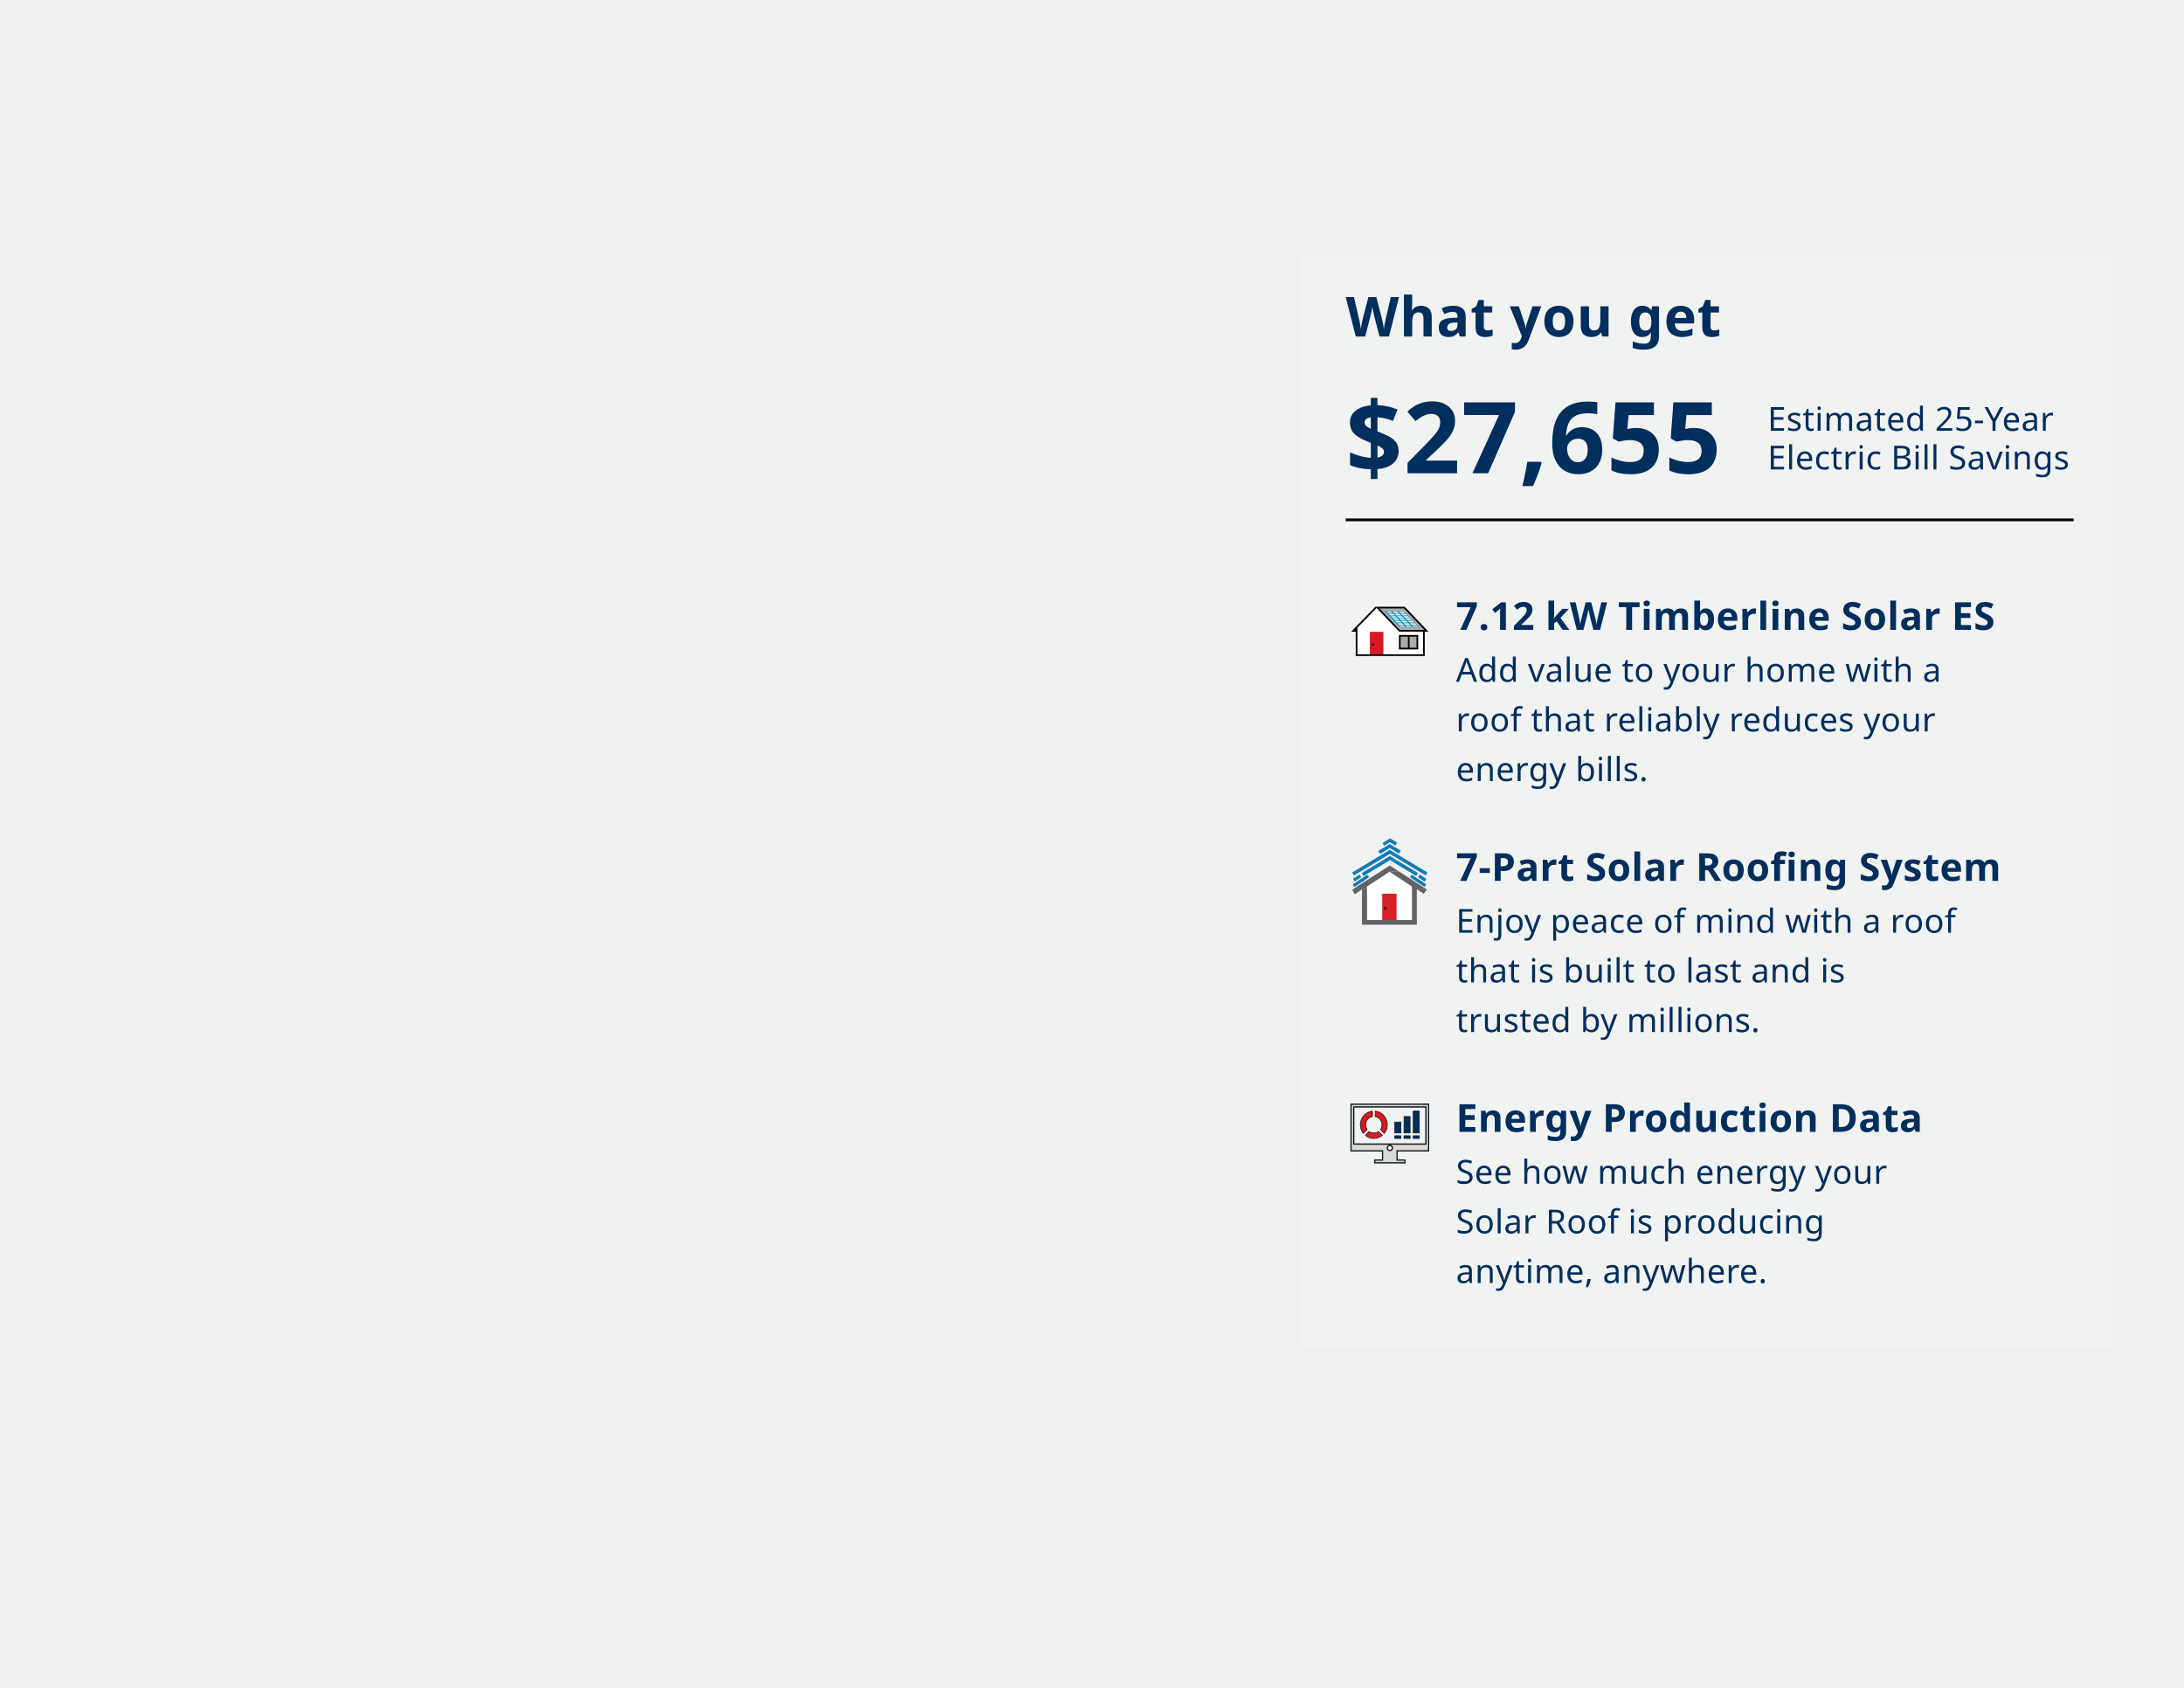
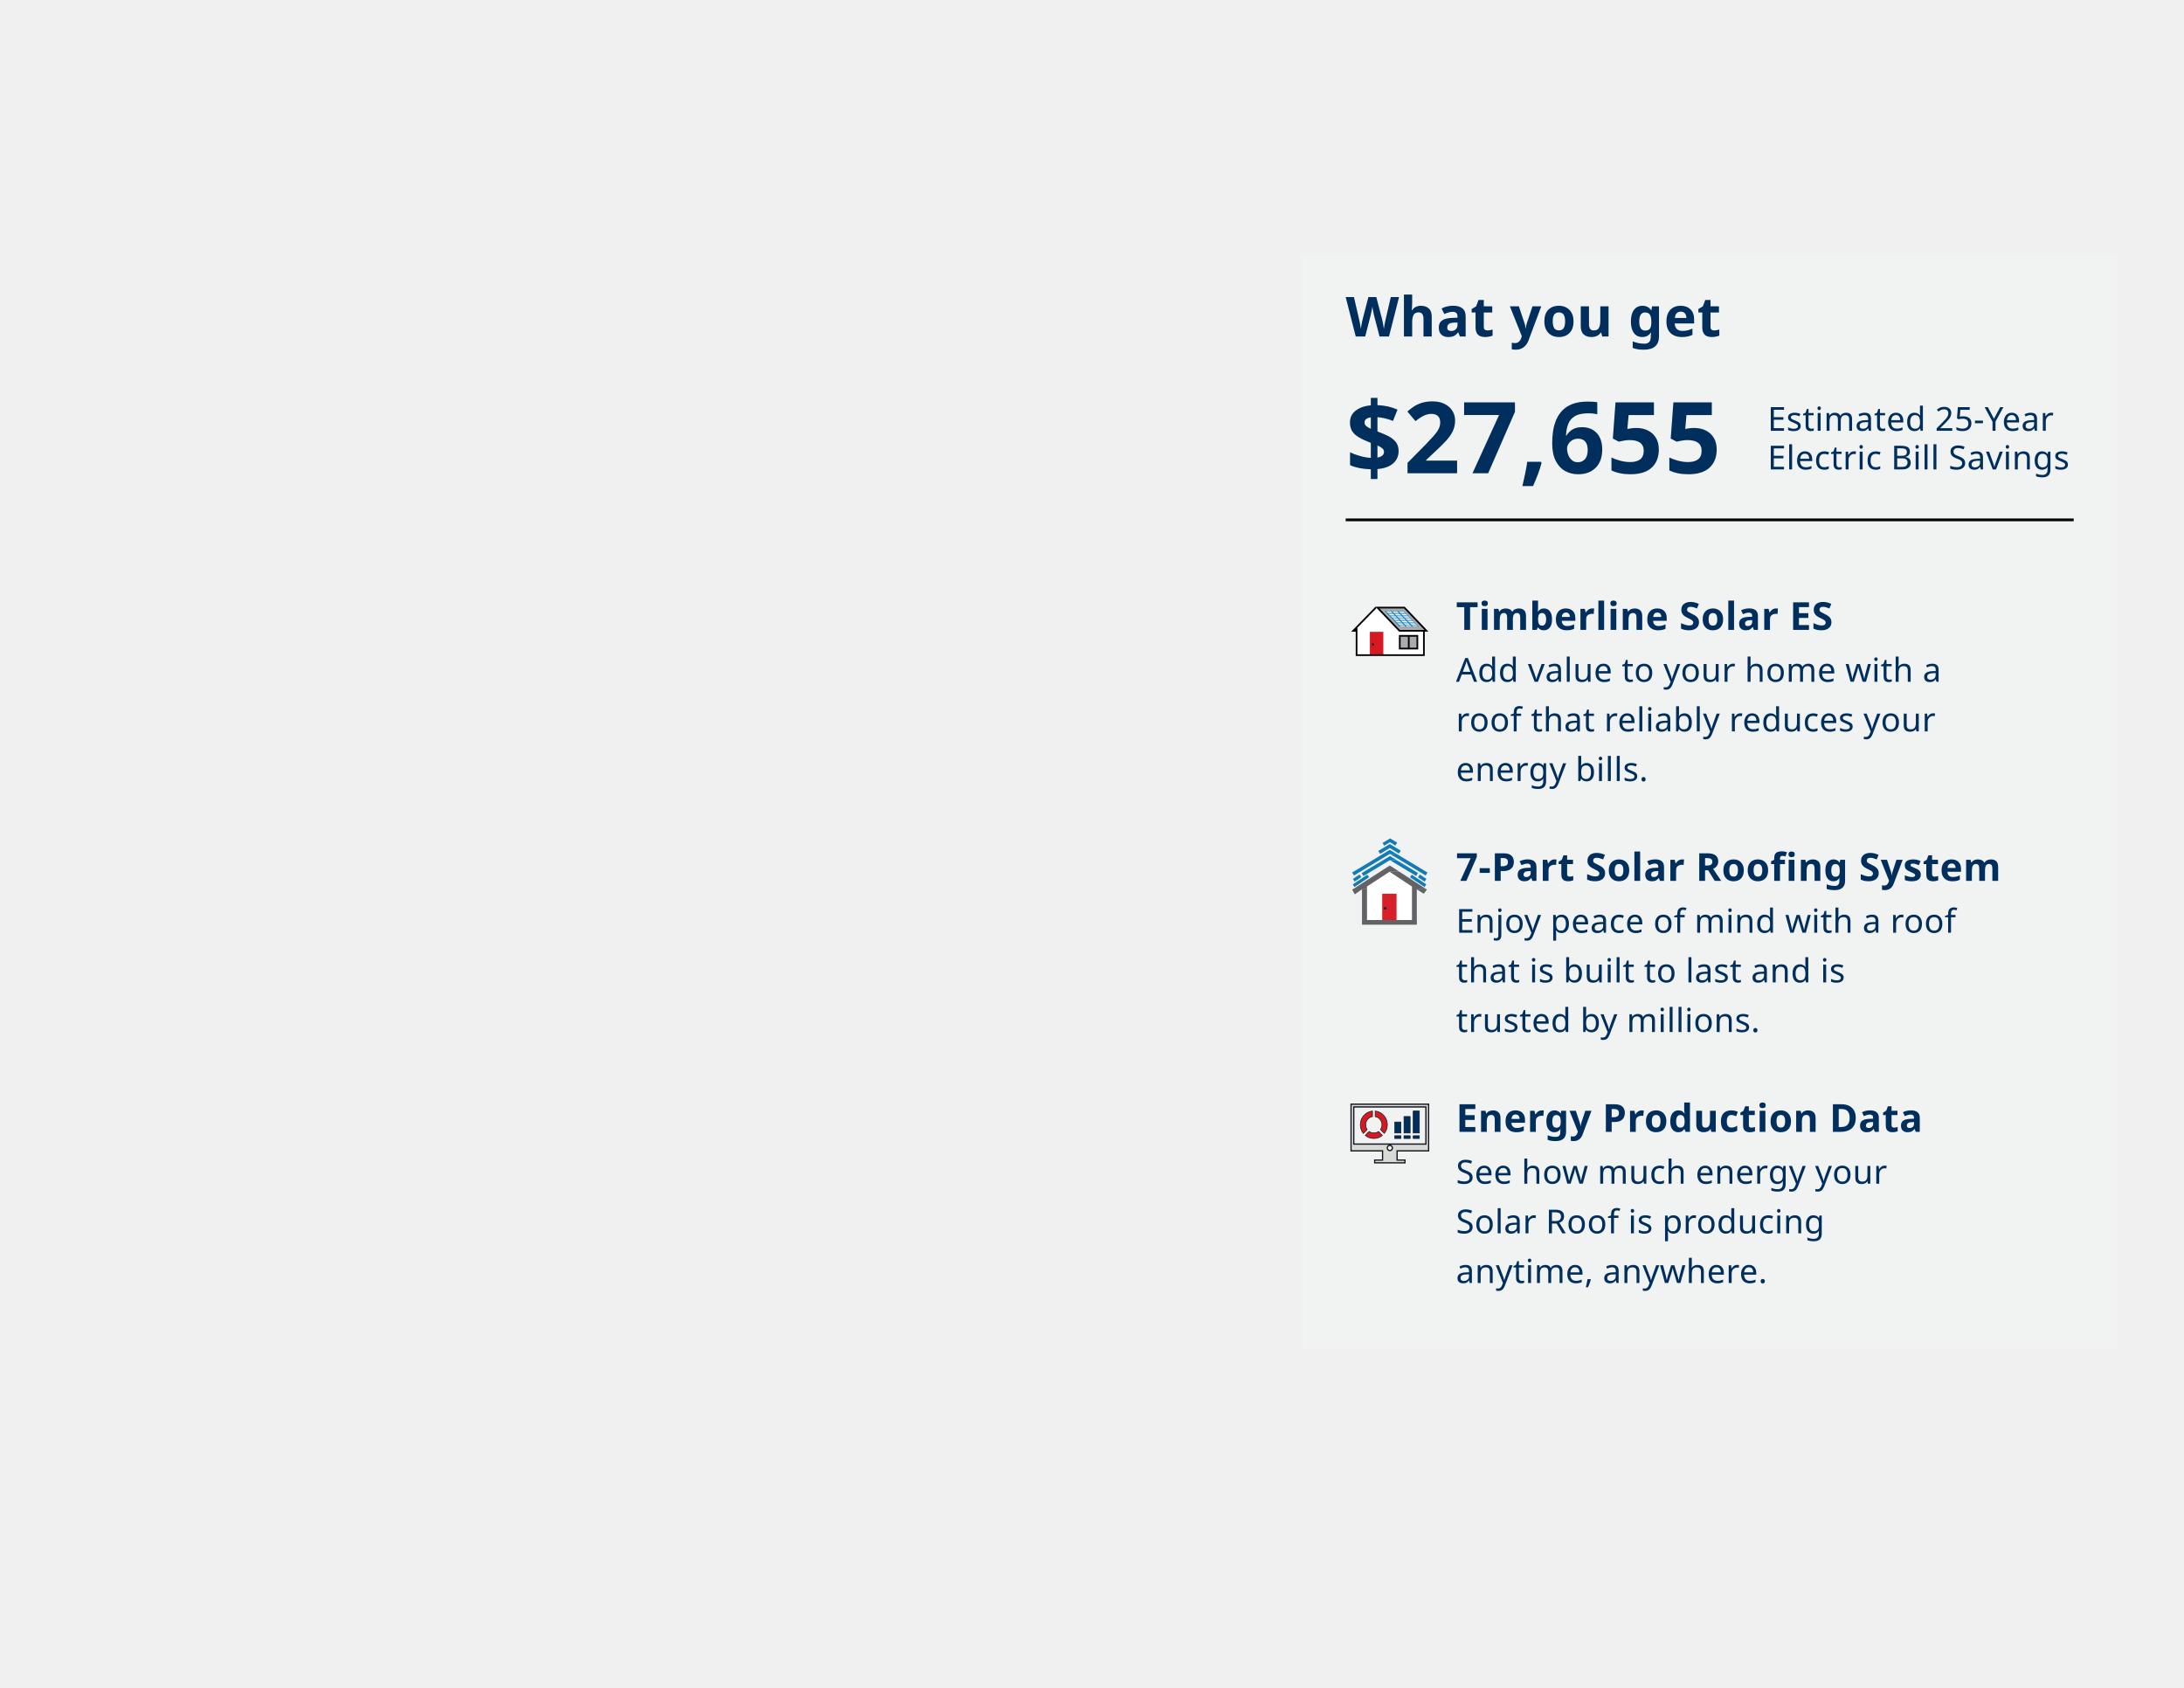
<svg xmlns="http://www.w3.org/2000/svg" width="792" height="612" viewBox="0 0 792 612" fill="none">
  <g id="What you get">
    <rect width="296" height="397" transform="translate(472 92)" fill="#F1F2F2" />
    <text id="Heading_2" fill="#002E5D" xml:space="preserve" style="white-space: pre" font-family="Poppins" font-size="20" font-weight="600" letter-spacing="0.011em">
      <tspan x="488" y="122">What you get</tspan>
    </text>
    <g id="Content">
      <g id="Savings">
        <g id="Years Savings">
          <text id="Token_25YearSavings" fill="#002E5D" xml:space="preserve" style="white-space: pre" font-family="Poppins" font-size="36" font-weight="600" letter-spacing="0.011em">
            <tspan x="488" y="171.6">$27,655</tspan>
          </text>
          <g id="Description">
            <text id="Estimated 25-Year" fill="#002E5D" xml:space="preserve" style="white-space: pre" font-family="Poppins" font-size="12" letter-spacing="0.011em">
              <tspan x="641" y="156.2">Estimated 25-Year</tspan>
            </text>
            <text id="Electric Bill Savings" fill="#002E5D" xml:space="preserve" style="white-space: pre" font-family="Poppins" font-size="12" letter-spacing="0.011em">
              <tspan x="641" y="170.2">Electric Bill Savings</tspan>
            </text>
          </g>
        </g>
        <line id="Divider" x1="488" y1="188.5" x2="752" y2="188.5" stroke="black" />
      </g>
      <g id="Content_2">
        <g id="Description_2">
          <g id="3">
            <g id="ENERGY_Icon_SolarHouse_FullColor_New">
              <g id="Icon/ medal">
                <g id="Asset 4 2">
                  <g id="Layer 1">
                    <g id="Group">
                      <g id="Group_2">
                        <path id="Vector_28" d="M508.129 220.293H499.015L491.945 227.479V237.524H516.365V228.705L508.129 220.293Z" fill="white" />
                        <g id="Group_3">
                          <path id="Vector_29" d="M507.683 228.736L499.508 220.309L509.207 220.184L517.281 228.789L507.683 228.736Z" fill="#A9ABAC" />
                          <path id="Vector_30" d="M517.281 228.721H507.512L499.508 220.309H509.277L517.281 228.721Z" stroke="#000006" stroke-width="0.616" stroke-miterlimit="10" />
                          <path id="Vector_31" d="M501.65 229.102H496.766V237.293H501.65V229.102Z" fill="#D71920" />
                          <path id="Vector_32" d="M491.943 227.479V228.729H490.727L499.014 220.215L491.943 227.479ZM491.943 227.479V237.54H516.363V228.722" stroke="#000006" stroke-width="0.616" stroke-miterlimit="10" />
                          <path id="Vector_33" d="M513.986 230.555H507.609V235.167H513.986V230.555Z" fill="#A9ABAC" stroke="#000006" stroke-width="0.616" stroke-miterlimit="10" />
                          <path id="Vector_34" d="M510.867 230.414V235.163" stroke="#000006" stroke-width="0.616" stroke-miterlimit="10" />
                        </g>
                        <path id="Vector_35" d="M490.984 228.466L491.709 227.742H491.945V228.729L490.984 228.79V228.466Z" fill="#000006" />
                      </g>
                      <path id="Vector_36" d="M498.254 233.332H497.562V234.024H498.254V233.332Z" fill="#000006" />
                    </g>
                    <g id="Group_4">
                      <path id="Vector_37" d="M514.232 227.088L507.617 227.172L502.312 221.632L509.042 221.625L514.232 227.088Z" fill="white" />
                      <path id="Vector_38" d="M504.695 224.148H511.53" stroke="#0F7BB6" stroke-width="0.176" stroke-miterlimit="10" />
                      <path id="Vector_39" d="M504.219 223.645H511.023" stroke="#0F7BB6" stroke-width="0.176" stroke-miterlimit="10" />
                      <path id="Vector_40" d="M503.734 223.141H510.543" stroke="#0F7BB6" stroke-width="0.176" stroke-miterlimit="10" />
                      <path id="Vector_41" d="M503.258 222.633H510.07" stroke="#0F7BB6" stroke-width="0.176" stroke-miterlimit="10" />
                      <path id="Vector_42" d="M502.781 222.133H509.599" stroke="#0F7BB6" stroke-width="0.176" stroke-miterlimit="10" />
                      <path id="Vector_43" d="M506.234 225.66H512.946" stroke="#0F7BB6" stroke-width="0.176" stroke-miterlimit="10" />
                      <path id="Vector_44" d="M505.75 225.156H512.442" stroke="#0F7BB6" stroke-width="0.176" stroke-miterlimit="10" />
                      <path id="Vector_45" d="M507.188 227.172H514.516" stroke="#0F7BB6" stroke-width="0.176" stroke-miterlimit="10" />
                      <path id="Vector_46" d="M507.188 226.668H513.926" stroke="#0F7BB6" stroke-width="0.176" stroke-miterlimit="10" />
                      <path id="Vector_47" d="M506.711 226.164H513.43" stroke="#0F7BB6" stroke-width="0.176" stroke-miterlimit="10" />
                      <path id="Vector_48" d="M505.273 224.652H511.971" stroke="#0F7BB6" stroke-width="0.176" stroke-miterlimit="10" />
                      <path id="Vector_49" d="M506.812 221.52L512.255 227.247" stroke="#0F7BB6" stroke-width="0.352" stroke-miterlimit="10" />
                      <path id="Vector_50" d="M509.102 221.605L514.52 227.309" stroke="#0F7BB6" stroke-width="0.176" stroke-miterlimit="10" />
                      <path id="Vector_51" d="M504.508 221.52L509.95 227.247" stroke="#0F7BB6" stroke-width="0.352" stroke-miterlimit="10" />
                      <path id="Vector_52" d="M502.312 221.547L507.725 227.243" stroke="#0F7BB6" stroke-width="0.352" stroke-miterlimit="10" />
                      <path id="Vector_53" d="M501.977 221.609H509.371" stroke="#0F7BB6" stroke-width="0.176" stroke-miterlimit="10" />
                      <path id="Vector_54" d="M507.227 227.328H514.64" stroke="#A9ABAC" stroke-width="0.176" stroke-miterlimit="10" />
                      <path id="Vector_55" d="M501.797 221.414H509.452" stroke="#A9ABAC" stroke-width="0.264" stroke-miterlimit="10" />
                      <path id="Vector_56" d="M509.109 221.391L514.704 227.279" stroke="#A9ABAC" stroke-width="0.176" stroke-miterlimit="10" />
                      <path id="Vector_57" d="M501.586 221.301L507.569 227.587" stroke="#A9ABAC" stroke-width="0.352" stroke-miterlimit="10" />
                    </g>
                  </g>
                </g>
              </g>
            </g>
            <g id="Built-In Energy Shingles">
              <g id="Energy shingles">
-                 <text id="7.12 kW Timberline Solar ES" fill="#002E5D" xml:space="preserve" style="white-space: pre" font-family="Poppins" font-size="14" font-weight="600" letter-spacing="0.011em">
-                   <tspan x="528" y="228.4">7.12 kW Timberline Solar ES</tspan>
+                 <text id="systemSizeText" fill="#002E5D" xml:space="preserve" style="white-space: pre" font-family="Poppins" font-size="14" font-weight="600" letter-spacing="0.011em">
+                   <tspan x="528" y="228.4">Timberline Solar ES</tspan>
                </text>
                <text id="Add value to your home with a roof that reliably reduces your energy bills." fill="#002E5D" xml:space="preserve" style="white-space: pre" font-family="Poppins" font-size="12" letter-spacing="0.011em">
                  <tspan x="528" y="247.2">Add value to your home with a </tspan>
                  <tspan x="528" y="265.2">roof that reliably reduces your </tspan>
                  <tspan x="528" y="283.2">energy bills.</tspan>
                </text>
              </g>
            </g>
          </g>
          <g id="7-part">
            <g id="House Icon_ New">
              <g id="Layer 1_2">
                <path id="Vector_58" d="M503.196 315.395L494.367 321.299V334.287H513.084V321.762" fill="white" />
                <g id="Clip path group">
                  <mask id="mask0_5068_76698" style="mask-type:luminance" maskUnits="userSpaceOnUse" x="493" y="321" width="22" height="15">
                    <g id="clippath">
                      <path id="Vector_59" d="M514.512 321.766H493.215V336.001H514.512V321.766Z" fill="white" />
                    </g>
                  </mask>
                  <g mask="url(#mask0_5068_76698)">
                    <g id="Group_5">
                      <path id="Vector_60" d="M495.73 322.469H493.914V335.295H513.809V333.591H495.73V322.469Z" fill="#626367" />
                    </g>
                  </g>
                </g>
                <g id="Clip path group_2">
                  <mask id="mask1_5068_76698" style="mask-type:luminance" maskUnits="userSpaceOnUse" x="503" y="315" width="16" height="20">
                    <g id="clippath-1">
                      <path id="Vector_61" d="M518.038 315.398H503.199V334.29H518.038V315.398Z" fill="white" />
                    </g>
                  </mask>
                  <g mask="url(#mask1_5068_76698)">
                    <g id="Group_6">
                      <path id="Vector_62" d="M507.503 316.098H503.898L512.033 321.441V333.587H513.793V322.465H517.335L507.503 316.098Z" fill="#626367" />
                    </g>
                  </g>
                </g>
                <g id="Clip path group_3">
                  <mask id="mask2_5068_76698" style="mask-type:luminance" maskUnits="userSpaceOnUse" x="489" y="313" width="20" height="12">
                    <g id="clippath-2">
                      <path id="Vector_63" d="M508.199 313.125H489.672V324.983H508.199V313.125Z" fill="white" />
                    </g>
                  </mask>
                  <g mask="url(#mask2_5068_76698)">
                    <g id="Group_7">
                      <path id="Vector_64" d="M503.983 313.828L490.371 322.58L491.276 324.284L493.891 322.468H495.708V321.444L503.891 316.1H507.496L503.983 313.828Z" fill="#626367" />
                    </g>
                  </g>
                </g>
                <g id="Clip path group_4">
                  <mask id="mask3_5068_76698" style="mask-type:luminance" maskUnits="userSpaceOnUse" x="513" y="321" width="6" height="4">
                    <g id="clippath-3">
                      <path id="Vector_65" d="M518.162 321.766H513.078V324.76H518.162V321.766Z" fill="white" />
                    </g>
                  </mask>
                  <g mask="url(#mask3_5068_76698)">
                    <g id="Group_8">
                      <path id="Vector_66" d="M517.33 322.469H513.789L516.286 324.061L517.464 322.553L517.33 322.469Z" fill="#626367" />
                    </g>
                  </g>
                </g>
                <g id="Clip path group_5">
                  <mask id="mask4_5068_76698" style="mask-type:luminance" maskUnits="userSpaceOnUse" x="489" y="316" width="9" height="7">
                    <g id="clippath-4">
                      <path id="Vector_67" d="M497.181 316.445H489.859V322.329H497.181V316.445Z" fill="white" />
                    </g>
                  </mask>
                  <g mask="url(#mask4_5068_76698)">
                    <g id="Group_9">
                      <path id="Vector_68" d="M495.838 317.145L490.559 320.68L491.194 321.63L496.474 318.095L495.838 317.145Z" fill="#117BB6" />
                    </g>
                  </g>
                </g>
                <g id="Clip path group_6">
                  <mask id="mask5_5068_76698" style="mask-type:luminance" maskUnits="userSpaceOnUse" x="510" y="316" width="8" height="7">
                    <g id="clippath-5">
                      <path id="Vector_69" d="M517.931 316.445H510.609V322.329H517.931V316.445Z" fill="white" />
                    </g>
                  </mask>
                  <g mask="url(#mask5_5068_76698)">
                    <g id="Group_10">
                      <path id="Vector_70" d="M511.952 317.144L511.316 318.094L516.597 321.627L517.232 320.677L511.952 317.144Z" fill="#117BB6" />
                    </g>
                  </g>
                </g>
                <g id="Clip path group_7">
                  <mask id="mask6_5068_76698" style="mask-type:luminance" maskUnits="userSpaceOnUse" x="489" y="316" width="6" height="5">
                    <g id="clippath-6">
                      <path id="Vector_71" d="M494.352 316.379H489.906V320.341H494.352V316.379Z" fill="white" />
                    </g>
                  </mask>
                  <g mask="url(#mask6_5068_76698)">
                    <g id="Group_11">
                      <path id="Vector_72" d="M493.024 317.084L490.617 318.695L491.253 319.645L493.66 318.033L493.024 317.084Z" fill="#117BB6" />
                    </g>
                  </g>
                </g>
                <g id="Clip path group_8">
                  <mask id="mask7_5068_76698" style="mask-type:luminance" maskUnits="userSpaceOnUse" x="513" y="316" width="5" height="5">
                    <g id="clippath-7">
                      <path id="Vector_73" d="M517.982 316.379H513.508V320.383H517.982V316.379Z" fill="white" />
                    </g>
                  </mask>
                  <g mask="url(#mask7_5068_76698)">
                    <g id="Group_12">
                      <path id="Vector_74" d="M514.871 317.08L514.207 318.07L516.613 319.682L517.277 318.692L514.871 317.08Z" fill="#117BB6" />
                    </g>
                  </g>
                </g>
                <g id="Clip path group_9">
                  <mask id="mask8_5068_76698" style="mask-type:luminance" maskUnits="userSpaceOnUse" x="489" y="307" width="19" height="12">
                    <g id="clippath-8">
                      <path id="Vector_75" d="M507.124 307.441H489.648V318.143H507.124V307.441Z" fill="white" />
                    </g>
                  </mask>
                  <g mask="url(#mask8_5068_76698)">
                    <g id="Group_13">
                      <path id="Vector_76" d="M504.015 308.159H503.994L503.987 308.145L490.348 316.37L490.993 317.443L503.994 309.61H506.421L504.015 308.159Z" fill="#117BB6" />
                    </g>
                  </g>
                </g>
                <g id="Clip path group_10">
                  <mask id="mask9_5068_76698" style="mask-type:luminance" maskUnits="userSpaceOnUse" x="503" y="308" width="16" height="11">
                    <g id="clippath-9">
                      <path id="Vector_77" d="M518.35 308.902H503.301V318.145H518.35V308.902Z" fill="white" />
                    </g>
                  </mask>
                  <g mask="url(#mask9_5068_76698)">
                    <g id="Group_14">
                      <path id="Vector_78" d="M506.434 309.605H504.008L517.002 317.439L517.654 316.366L506.434 309.605Z" fill="#117BB6" />
                    </g>
                  </g>
                </g>
                <g id="Group_15">
                  <g id="Clip path group_11">
                    <mask id="mask10_5068_76698" style="mask-type:luminance" maskUnits="userSpaceOnUse" x="493" y="309" width="15" height="10">
                      <g id="clippath-10">
                        <path id="Vector_79" d="M507.169 309.703H493.102V318.35H507.169V309.703Z" fill="white" />
                      </g>
                    </mask>
                    <g mask="url(#mask10_5068_76698)">
                      <g id="Group_16">
                        <path id="Vector_80" d="M504.06 310.417H504.039L504.032 310.41L493.801 316.581L494.446 317.654L504.039 311.869H506.466L504.06 310.417Z" fill="#117BB6" />
                      </g>
                    </g>
                  </g>
                  <g id="Clip path group_12">
                    <mask id="mask11_5068_76698" style="mask-type:luminance" maskUnits="userSpaceOnUse" x="503" y="311" width="12" height="8">
                      <g id="clippath-11">
                        <path id="Vector_81" d="M514.9 311.164H503.301V318.331H514.9V311.164Z" fill="white" />
                      </g>
                    </mask>
                    <g mask="url(#mask11_5068_76698)">
                      <g id="Group_17">
                        <path id="Vector_82" d="M506.434 311.863H504.008L513.559 317.621L514.204 316.548L506.434 311.863Z" fill="#117BB6" />
                      </g>
                    </g>
                  </g>
                </g>
                <path id="Vector_83" d="M506.658 305.522L504.126 304L501.363 305.662L501.952 306.644L504.035 305.388L506.02 306.588L506.658 305.522Z" fill="#117BB6" />
                <path id="Vector_84" d="M504.005 306.039L507.96 308.43L507.301 309.496L503.984 307.491L500.492 309.594L499.805 308.543L504.005 306.039Z" fill="#117BB6" />
                <path id="Vector_85" d="M506.446 324.055H501.242V333.62H506.446V324.055Z" fill="#D72027" />
                <path id="Vector_86" d="M502.296 329.822C502.567 329.822 502.786 329.602 502.786 329.331C502.786 329.06 502.567 328.84 502.296 328.84C502.024 328.84 501.805 329.06 501.805 329.331C501.805 329.602 502.024 329.822 502.296 329.822Z" fill="#231F20" />
              </g>
            </g>
            <g id="Roofing System">
              <g id="Content_3">
                <text id="7-Part Solar Roofing System" fill="#002E5D" xml:space="preserve" style="white-space: pre" font-family="Poppins" font-size="14" font-weight="600" letter-spacing="0.011em">
                  <tspan x="528" y="319.4">7-Part Solar Roofing System</tspan>
                </text>
                <text id="Enjoy peace of mind with a roof that is built to last and is trusted by millions." fill="#002E5D" xml:space="preserve" style="white-space: pre" font-family="Poppins" font-size="12" letter-spacing="0.011em">
                  <tspan x="528" y="338.2">Enjoy peace of mind with a roof </tspan>
                  <tspan x="528" y="356.2">that is built to last and is </tspan>
                  <tspan x="528" y="374.2">trusted by millions.</tspan>
                </text>
              </g>
            </g>
          </g>
          <g id="4">
            <g id="Illustration_Monitor">
              <g id="Vector_87">
                <path d="M493.29 407.819C493.29 405.232 495.228 403.105 497.71 402.855V404.867C496.316 405.105 495.254 406.336 495.254 407.819C495.254 408.465 495.456 409.064 495.799 409.553L494.399 410.976C493.706 410.116 493.29 409.017 493.29 407.819Z" fill="#D71920" />
                <path d="M496.494 410.259L495.093 411.681C495.94 412.385 497.022 412.807 498.201 412.807C499.38 412.807 500.462 412.385 501.309 411.681L499.908 410.259C499.427 410.607 498.837 410.812 498.201 410.812C497.565 410.812 496.975 410.607 496.494 410.259Z" fill="#D71920" />
                <path d="M500.603 409.553L502.003 410.976C502.696 410.116 503.112 409.017 503.112 407.819C503.112 405.232 501.174 403.105 498.692 402.855V404.867C500.085 405.105 501.147 406.336 501.147 407.819C501.147 408.465 500.946 409.064 500.603 409.553Z" fill="#D71920" />
                <path fill-rule="evenodd" clip-rule="evenodd" d="M497.823 402.728V404.964L497.729 404.98C496.389 405.209 495.368 406.392 495.368 407.819C495.368 408.44 495.562 409.016 495.892 409.486L495.947 409.565L494.39 411.147L494.311 411.048C493.602 410.169 493.177 409.044 493.177 407.819C493.177 405.173 495.159 402.997 497.699 402.74L497.823 402.728ZM498.579 402.728L498.703 402.74C501.242 402.997 503.225 405.173 503.225 407.819C503.225 409.044 502.8 410.169 502.091 411.048L502.012 411.147L500.455 409.565L500.51 409.486C500.84 409.016 501.034 408.44 501.034 407.819C501.034 406.392 500.013 405.209 498.673 404.98L498.579 404.964V402.728ZM497.596 402.983C495.233 403.285 493.404 405.335 493.404 407.819C493.404 408.943 493.778 409.979 494.408 410.803L495.652 409.539C495.329 409.047 495.141 408.455 495.141 407.819C495.141 406.312 496.196 405.056 497.596 404.771V402.983ZM498.805 402.983V404.771C500.206 405.056 501.261 406.312 501.261 407.819C501.261 408.455 501.072 409.047 500.749 409.539L501.994 410.803C502.623 409.979 502.998 408.943 502.998 407.819C502.998 405.335 501.169 403.285 498.805 402.983ZM496.481 410.108L496.56 410.165C497.023 410.5 497.589 410.697 498.201 410.697C498.813 410.697 499.379 410.5 499.842 410.165L499.921 410.108L501.477 411.69L501.381 411.77C500.515 412.49 499.407 412.922 498.201 412.922C496.994 412.922 495.887 412.49 495.021 411.77L494.924 411.69L496.481 410.108ZM496.507 410.407L495.263 411.672C496.075 412.311 497.094 412.692 498.201 412.692C499.308 412.692 500.327 412.311 501.139 411.672L499.895 410.407C499.41 410.735 498.827 410.927 498.201 410.927C497.575 410.927 496.992 410.735 496.507 410.407Z" fill="#101820" />
                <path d="M505.79 406.836H508.022V410.817H505.79V406.836Z" fill="#002E5D" />
                <path d="M505.79 411.812H508.022V412.807H505.79V411.812Z" fill="#002E5D" />
                <path d="M509.138 404.845H511.371V410.817H509.138V404.845Z" fill="#002E5D" />
                <path d="M512.487 402.855H514.719V410.817H512.487V402.855Z" fill="#002E5D" />
                <path d="M509.138 411.812H511.371V412.807H509.138V411.812Z" fill="#002E5D" />
                <path d="M512.487 411.812H514.719V412.807H512.487V411.812Z" fill="#002E5D" />
                <path fill-rule="evenodd" clip-rule="evenodd" d="M512.373 402.74H514.832V410.932H512.373V402.74ZM512.6 402.97V410.702H514.605V402.97H512.6ZM509.025 404.731H511.484V410.932H509.025V404.731ZM509.252 404.96V410.702H511.257V404.96H509.252ZM505.677 406.721H508.136V410.932H505.677V406.721ZM505.904 406.951V410.702H507.909V406.951H505.904ZM505.677 411.697H508.136V412.922H505.677V411.697ZM505.904 411.927V412.692H507.909V411.927H505.904ZM509.025 411.697H511.484V412.922H509.025V411.697ZM509.252 411.927V412.692H511.257V411.927H509.252ZM512.373 411.697H514.832V412.922H512.373V411.697ZM512.6 411.927V412.692H514.605V411.927H512.6Z" fill="#101820" />
                <path fill-rule="evenodd" clip-rule="evenodd" d="M489.719 400.141H518.29V417.512H506.862V420.407L509.719 420.407V421.855H498.29V420.407L501.147 420.407V417.512H489.719V400.141ZM491.147 401.588H516.862V414.617H491.147V401.588ZM504.004 416.969C504.399 416.969 504.719 416.645 504.719 416.245C504.719 415.846 504.399 415.522 504.004 415.522C503.61 415.522 503.29 415.846 503.29 416.245C503.29 416.645 503.61 416.969 504.004 416.969Z" fill="#D9D9D6" />
                <path fill-rule="evenodd" clip-rule="evenodd" d="M501.147 420.407L498.29 420.407V421.855H509.719V420.407L506.862 420.407V417.512H518.29V400.141H489.719V417.512H501.147V420.407ZM490.165 417.06H501.594V420.86L498.737 420.86V421.403H509.272V420.86L506.415 420.86V417.06H517.844V400.593H490.165V417.06ZM517.308 401.136V415.069H504.004H490.701V401.136H517.308ZM504.004 415.069C504.646 415.069 505.165 415.596 505.165 416.245C505.165 416.895 504.646 417.422 504.004 417.422C503.363 417.422 502.844 416.895 502.844 416.245C502.844 415.596 503.363 415.069 504.004 415.069ZM491.147 401.588H516.862V414.617H491.147V401.588ZM504.719 416.245C504.719 416.645 504.399 416.969 504.004 416.969C503.61 416.969 503.29 416.645 503.29 416.245C503.29 415.846 503.61 415.522 504.004 415.522C504.399 415.522 504.719 415.846 504.719 416.245Z" fill="#101820" />
              </g>
            </g>
            <g id="Monitoring Energy">
              <text id="Energy Production Data" fill="#002E5D" xml:space="preserve" style="white-space: pre" font-family="Poppins" font-size="14" font-weight="600" letter-spacing="0.011em">
                <tspan x="528" y="410.4">Energy Production Data </tspan>
              </text>
              <text id="See how much energy your Solar Roof is producing anytime, anywhere." fill="#002E5D" xml:space="preserve" style="white-space: pre" font-family="Poppins" font-size="12" letter-spacing="0.011em">
                <tspan x="528" y="429.2">See how much energy your </tspan>
                <tspan x="528" y="447.2">Solar Roof is producing </tspan>
                <tspan x="528" y="465.2">anytime, anywhere.</tspan>
              </text>
            </g>
          </g>
        </g>
      </g>
    </g>
  </g>
</svg>
